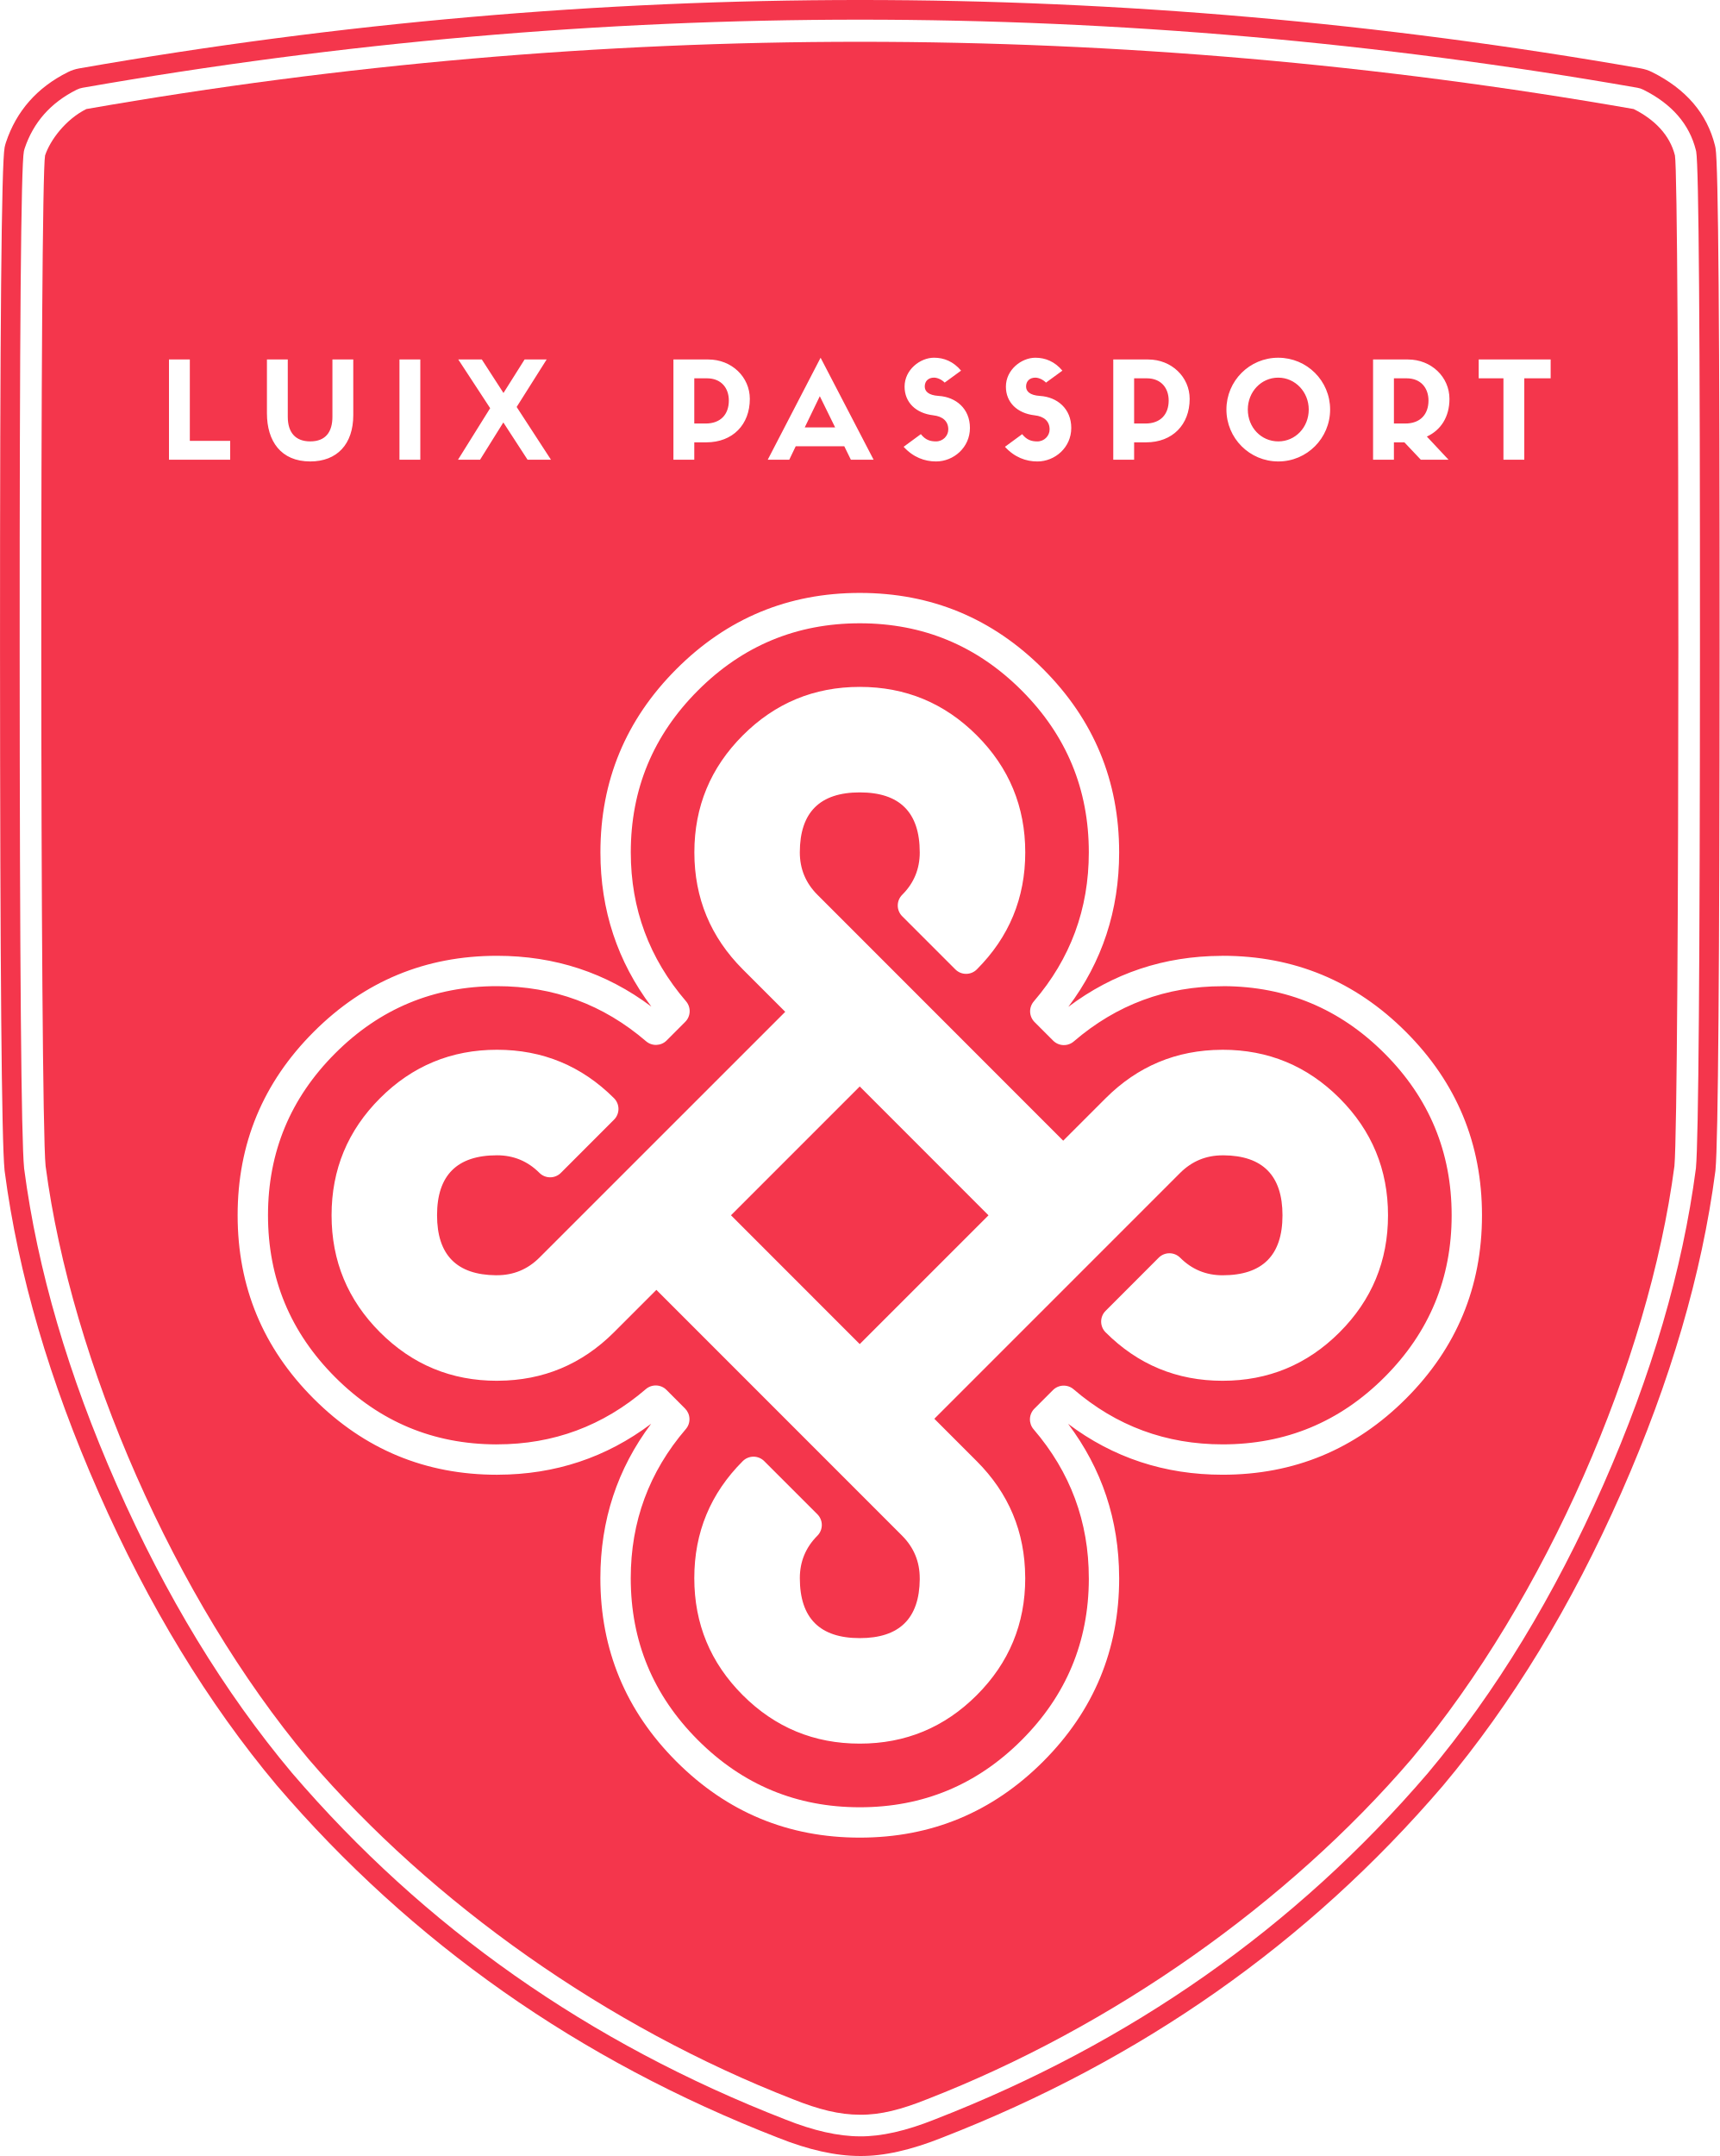
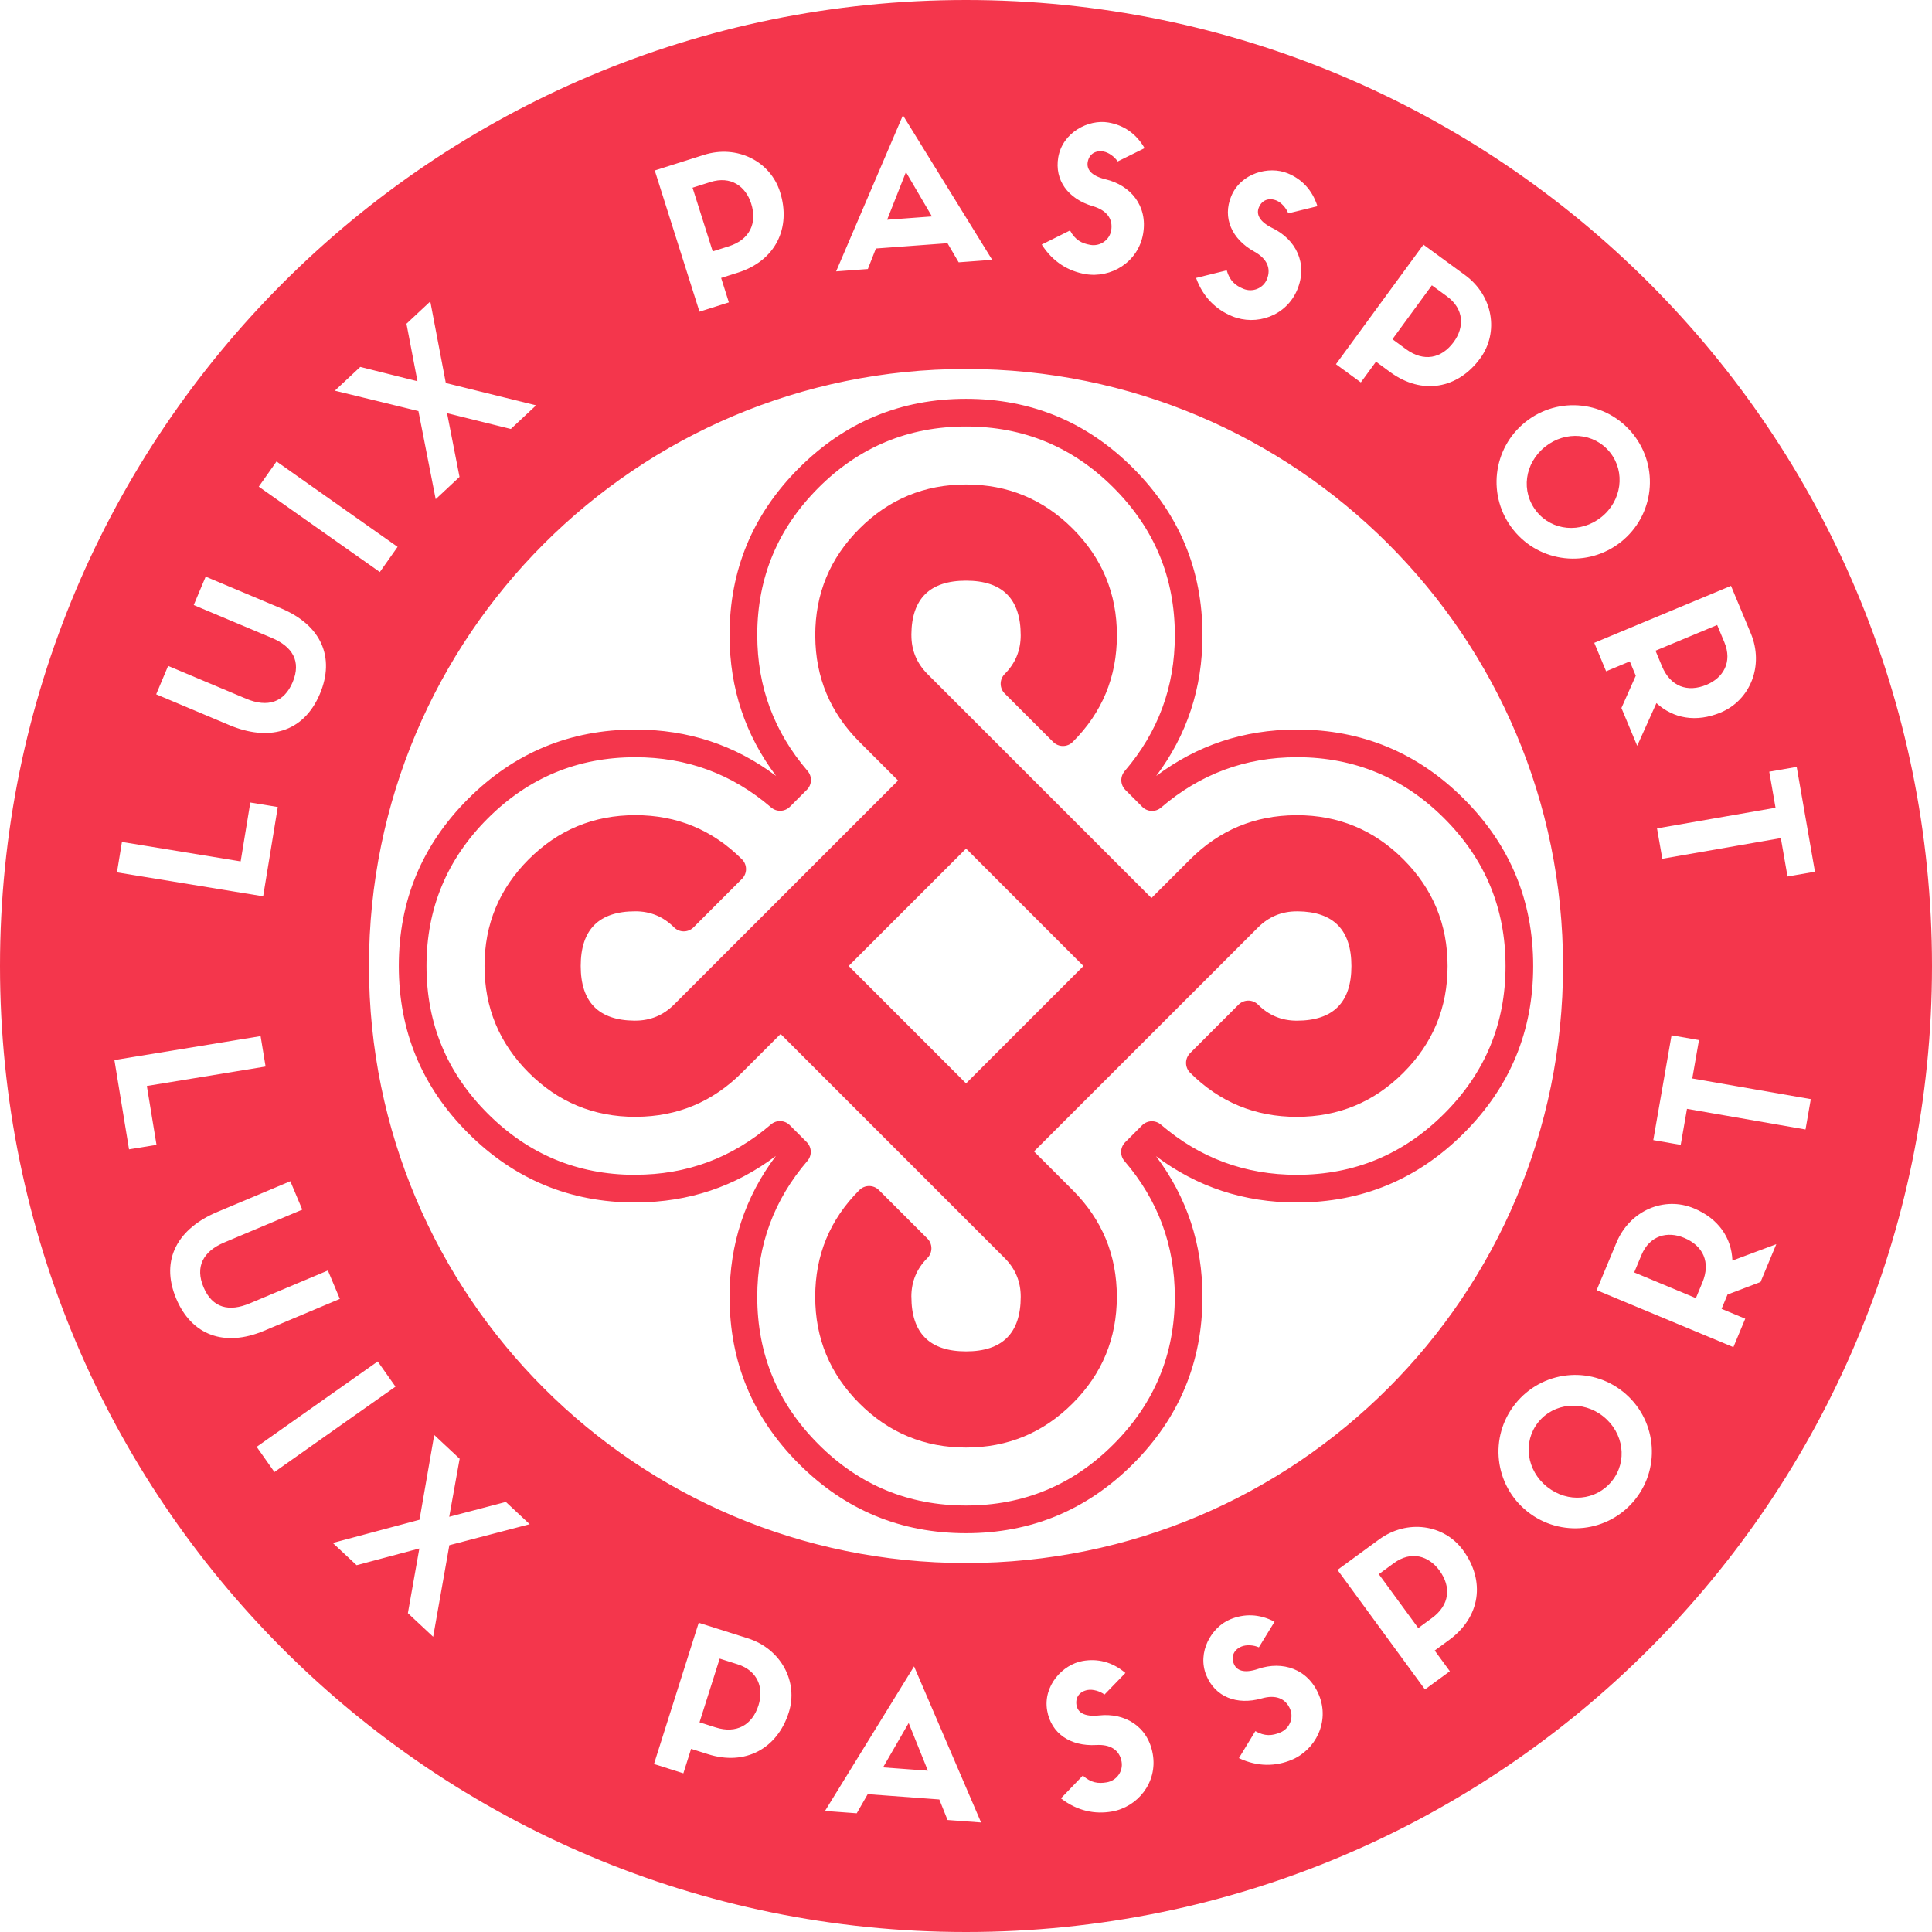
- <svg xmlns="http://www.w3.org/2000/svg" contrastcolor="fbbfc6" template="BlackAndHighlightColorHex1" presentation="2.5" layouttype="undefined" specialfontid="undefined" id1="001" id2="682" companyname="Luix Passport" companytagline="" version="1.1" class="svg-mug" viewBox="172.08 106 205.84 258">
+ <svg xmlns="http://www.w3.org/2000/svg" contrastcolor="fbbfc6" template="BlackAndHighlightColorHex1" presentation="2.5" layouttype="undefined" specialfontid="undefined" id1="001" id2="682" companyname="Luix Passport" companytagline="" version="1.1" class="svg-mug" viewBox="146 106 258 258">
  <g fill="#f4364c" fill-rule="evenodd" stroke="none" stroke-width="1" stroke-linecap="butt" stroke-linejoin="miter" stroke-miterlimit="10" stroke-dasharray="" stroke-dashoffset="0" font-family="none" font-weight="none" font-size="none" text-anchor="none" style="mix-blend-mode: normal; fill: rgb(255, 255, 255);">
-     <g data-paper-data="{&quot;isGlobalGroup&quot;:true,&quot;bounds&quot;:{&quot;x&quot;:172.08230713933227,&quot;y&quot;:106,&quot;width&quot;:205.83538572133546,&quot;height&quot;:258}}" style="fill: rgb(255, 255, 255);">
+     <g data-paper-data="{&quot;isGlobalGroup&quot;:true,&quot;bounds&quot;:{&quot;x&quot;:146,&quot;y&quot;:106,&quot;width&quot;:258,&quot;height&quot;:258}}" style="fill: rgb(255, 255, 255);">
+       <g data-paper-data="{&quot;fillRule&quot;:&quot;evenodd&quot;,&quot;fillRuleOriginal&quot;:&quot;evenodd&quot;,&quot;isIcon&quot;:true,&quot;iconStyle&quot;:&quot;standalone&quot;,&quot;selectedEffects&quot;:{&quot;container&quot;:&quot;&quot;,&quot;transformation&quot;:&quot;rotate0;translate50;flipX;flipY&quot;,&quot;pattern&quot;:&quot;&quot;},&quot;bounds&quot;:{&quot;x&quot;:199.2583432354759,&quot;y&quot;:159.2583436341162,&quot;width&quot;:151.48329758343712,&quot;height&quot;:151.48331273176765},&quot;iconType&quot;:&quot;icon&quot;,&quot;rawIconId&quot;:&quot;984468&quot;,&quot;isDetailed&quot;:false,&quot;suitableAsStandaloneIcon&quot;:true}" style="fill: rgb(255, 255, 255);">
+         <path d="M231.006,266.571c6.952,-0.033 13.155,-2.102 18.609,-6.207c-4.125,5.484 -6.187,11.752 -6.187,18.803c-0.002,8.704 3.083,16.142 9.254,22.315c6.172,6.173 13.612,9.26 22.32,9.26c8.705,0 16.144,-3.087 22.317,-9.26c6.172,-6.173 9.258,-13.612 9.258,-22.316c-0.002,-7.016 -2.069,-13.273 -6.202,-18.77c5.489,4.123 11.753,6.184 18.791,6.184c8.705,0 16.144,-3.087 22.317,-9.26c6.172,-6.173 9.258,-13.611 9.258,-22.315c0,-8.709 -3.086,-16.15 -9.258,-22.323c-6.172,-6.173 -13.611,-9.259 -22.317,-9.259c-0.04,0 -0.08,0.001 -0.12,0.004c-6.966,0.024 -13.182,2.091 -18.648,6.201c4.122,-5.49 6.183,-11.754 6.183,-18.791c-0.001,-8.706 -3.088,-16.145 -9.26,-22.317c-6.173,-6.173 -13.613,-9.26 -22.321,-9.26c-8.707,0 -16.147,3.087 -22.319,9.26c-6.172,6.173 -9.257,13.612 -9.257,22.319c0,0.04 0.001,0.08 0.004,0.12c0.024,6.969 2.095,13.19 6.214,18.663c-5.49,-4.131 -11.76,-6.197 -18.81,-6.197c-8.706,-0.001 -16.145,3.084 -22.317,9.256c-6.172,6.172 -9.258,13.611 -9.258,22.317c0,8.707 3.086,16.148 9.258,22.321c6.173,6.174 13.613,9.261 22.32,9.261c0.057,0 0.113,-0.003 0.169,-0.008zM230.677,262.884c0.053,-0.005 0.107,-0.007 0.161,-0.007c6.862,0 12.901,-2.24 18.116,-6.72c0.088,-0.075 0.181,-0.142 0.281,-0.199c0.1,-0.058 0.204,-0.105 0.313,-0.144c0.109,-0.038 0.22,-0.066 0.335,-0.083c0.114,-0.017 0.229,-0.024 0.344,-0.019c0.115,0.004 0.229,0.019 0.342,0.045c0.113,0.026 0.222,0.062 0.328,0.108c0.106,0.046 0.206,0.102 0.302,0.167c0.095,0.065 0.184,0.138 0.265,0.22l2.265,2.265c0.082,0.082 0.155,0.17 0.22,0.265c0.065,0.095 0.121,0.196 0.167,0.302c0.046,0.106 0.082,0.215 0.108,0.328c0.026,0.113 0.041,0.226 0.045,0.342c0.004,0.115 -0.002,0.23 -0.019,0.344c-0.017,0.114 -0.045,0.226 -0.083,0.335c-0.038,0.109 -0.086,0.213 -0.144,0.313c-0.058,0.1 -0.124,0.194 -0.2,0.281c-4.466,5.196 -6.699,11.242 -6.699,18.139c-0.002,7.684 2.722,14.252 8.172,19.702c5.45,5.452 12.019,8.178 19.707,8.178c7.685,0 14.253,-2.726 19.704,-8.178c5.451,-5.452 8.176,-12.02 8.176,-19.704c-0.002,-6.862 -2.242,-12.901 -6.722,-18.118c-0.075,-0.087 -0.142,-0.181 -0.199,-0.281c-0.058,-0.1 -0.105,-0.204 -0.143,-0.313c-0.038,-0.109 -0.066,-0.22 -0.083,-0.335c-0.017,-0.114 -0.024,-0.229 -0.019,-0.344c0.004,-0.115 0.019,-0.229 0.045,-0.342c0.026,-0.112 0.061,-0.222 0.108,-0.327c0.046,-0.106 0.102,-0.206 0.166,-0.301c0.065,-0.095 0.138,-0.184 0.22,-0.265l2.259,-2.263c0.082,-0.082 0.17,-0.155 0.265,-0.22c0.095,-0.065 0.196,-0.121 0.302,-0.167c0.106,-0.046 0.215,-0.082 0.328,-0.108c0.113,-0.026 0.227,-0.041 0.342,-0.045c0.115,-0.004 0.23,0.002 0.344,0.019c0.114,0.017 0.226,0.045 0.335,0.083c0.109,0.038 0.214,0.086 0.314,0.144c0.1,0.058 0.194,0.124 0.282,0.199c5.206,4.47 11.253,6.705 18.142,6.705c7.685,0 14.253,-2.726 19.704,-8.178c5.451,-5.451 8.176,-12.019 8.176,-19.702c0,-7.689 -2.725,-14.259 -8.176,-19.711c-5.423,-5.424 -11.954,-8.15 -19.59,-8.177c-0.038,0.002 -0.076,0.004 -0.114,0.004c-6.861,0 -12.9,2.241 -18.118,6.723c-0.088,0.075 -0.181,0.142 -0.282,0.2c-0.1,0.058 -0.204,0.105 -0.313,0.144c-0.109,0.038 -0.221,0.066 -0.335,0.083c-0.114,0.017 -0.229,0.023 -0.344,0.019c-0.115,-0.004 -0.229,-0.02 -0.342,-0.045c-0.113,-0.026 -0.222,-0.062 -0.328,-0.108c-0.106,-0.046 -0.206,-0.102 -0.302,-0.167c-0.095,-0.065 -0.184,-0.139 -0.265,-0.22l-2.259,-2.263c-0.081,-0.082 -0.155,-0.17 -0.219,-0.265c-0.065,-0.095 -0.121,-0.196 -0.167,-0.302c-0.046,-0.106 -0.082,-0.215 -0.108,-0.327c-0.026,-0.112 -0.041,-0.226 -0.045,-0.342c-0.004,-0.115 0.002,-0.23 0.019,-0.344c0.017,-0.114 0.045,-0.226 0.083,-0.334c0.038,-0.109 0.086,-0.213 0.143,-0.313c0.058,-0.1 0.124,-0.194 0.199,-0.281c4.469,-5.207 6.704,-11.253 6.704,-18.14c-0.001,-7.685 -2.727,-14.253 -8.178,-19.705c-5.452,-5.452 -12.021,-8.178 -19.708,-8.178c-7.687,0 -14.256,2.726 -19.707,8.178c-5.423,5.424 -8.149,11.955 -8.175,19.593c0.002,0.038 0.004,0.076 0.004,0.114c0,6.856 2.241,12.894 6.722,18.115c0.075,0.087 0.142,0.181 0.199,0.281c0.058,0.1 0.105,0.204 0.143,0.313c0.038,0.109 0.065,0.221 0.083,0.335c0.017,0.114 0.024,0.229 0.019,0.344c-0.004,0.115 -0.019,0.229 -0.045,0.342c-0.026,0.113 -0.062,0.222 -0.108,0.327c-0.046,0.106 -0.102,0.206 -0.167,0.302c-0.065,0.095 -0.138,0.184 -0.22,0.265l-2.265,2.267c-0.082,0.082 -0.17,0.155 -0.265,0.22c-0.095,0.065 -0.196,0.121 -0.302,0.167c-0.106,0.046 -0.215,0.082 -0.328,0.108c-0.113,0.026 -0.227,0.041 -0.342,0.045c-0.115,0.004 -0.23,-0.002 -0.344,-0.019c-0.114,-0.017 -0.226,-0.045 -0.335,-0.083c-0.109,-0.038 -0.213,-0.086 -0.313,-0.144c-0.1,-0.058 -0.194,-0.124 -0.282,-0.199c-5.201,-4.47 -11.248,-6.705 -18.141,-6.705c-7.686,-0.001 -14.254,2.724 -19.704,8.174c-5.451,5.45 -8.176,12.018 -8.176,19.704c0,7.687 2.726,14.257 8.177,19.709c5.413,5.415 11.929,8.141 19.547,8.178zM267.703,279.165c0,-2.02 0.712,-3.74 2.136,-5.159l0.002,-0.002c0.173,-0.173 0.307,-0.373 0.4,-0.599c0.094,-0.226 0.141,-0.462 0.141,-0.707c0,-0.245 -0.047,-0.481 -0.141,-0.707c-0.094,-0.226 -0.227,-0.426 -0.401,-0.599l-6.471,-6.469l-0,-0c-0.086,-0.086 -0.179,-0.162 -0.28,-0.23c-0.101,-0.067 -0.207,-0.124 -0.319,-0.171c-0.112,-0.046 -0.228,-0.081 -0.347,-0.105c-0.119,-0.024 -0.239,-0.035 -0.36,-0.035c-0.121,0 -0.241,0.012 -0.36,0.036c-0.119,0.024 -0.234,0.059 -0.346,0.105c-0.112,0.046 -0.219,0.103 -0.319,0.171c-0.101,0.067 -0.194,0.144 -0.28,0.23c-3.931,3.933 -5.896,8.681 -5.896,14.243c0,5.561 1.966,10.308 5.899,14.241c3.933,3.933 8.681,5.899 14.243,5.899c5.561,0 10.308,-1.966 14.241,-5.899c3.931,-3.931 5.897,-8.675 5.899,-14.234v-0.01c-0.002,-5.557 -1.969,-10.303 -5.9,-14.239l-5.163,-5.163l29.927,-29.918c1.432,-1.428 3.155,-2.141 5.167,-2.141c0.036,0 0.072,-0.001 0.109,-0.003c4.79,0.04 7.185,2.475 7.185,7.306c0,4.863 -2.433,7.295 -7.299,7.295c-2.014,0 -3.736,-0.713 -5.164,-2.14c-0.086,-0.086 -0.179,-0.162 -0.28,-0.229c-0.101,-0.067 -0.208,-0.124 -0.32,-0.171c-0.112,-0.046 -0.228,-0.081 -0.346,-0.105c-0.119,-0.024 -0.239,-0.035 -0.36,-0.035c-0.121,0 -0.241,0.012 -0.36,0.036c-0.119,0.024 -0.234,0.059 -0.346,0.105c-0.112,0.046 -0.218,0.103 -0.319,0.171c-0.101,0.067 -0.194,0.144 -0.28,0.23l-6.469,6.473l-0.001,0.001c-0.086,0.086 -0.162,0.179 -0.229,0.28c-0.067,0.101 -0.124,0.208 -0.171,0.32c-0.046,0.112 -0.081,0.228 -0.105,0.347c-0.024,0.119 -0.035,0.239 -0.035,0.36c0,0.121 0.012,0.241 0.036,0.36c0.024,0.119 0.059,0.234 0.105,0.347c0.047,0.112 0.104,0.218 0.171,0.319c0.067,0.101 0.144,0.194 0.23,0.28c3.937,3.93 8.685,5.895 14.244,5.895c5.562,0 10.31,-1.966 14.242,-5.898c3.932,-3.932 5.898,-8.678 5.898,-14.24c0,-5.563 -1.966,-10.312 -5.897,-14.245c-3.932,-3.935 -8.68,-5.902 -14.243,-5.902c-0.041,0 -0.081,0.001 -0.122,0.004c-5.503,0.03 -10.209,1.997 -14.119,5.9l-5.161,5.16l-29.918,-29.92c-1.428,-1.437 -2.142,-3.161 -2.142,-5.171c0,-0.036 -0.001,-0.072 -0.003,-0.109c0.04,-4.789 2.473,-7.183 7.3,-7.183c4.866,0 7.299,2.433 7.299,7.299c0,2.015 -0.712,3.737 -2.137,5.164c-0.086,0.086 -0.162,0.179 -0.229,0.28c-0.067,0.101 -0.124,0.207 -0.17,0.319c-0.046,0.112 -0.081,0.228 -0.105,0.347c-0.024,0.119 -0.035,0.239 -0.035,0.36c0,0.121 0.012,0.241 0.036,0.36c0.024,0.119 0.059,0.234 0.105,0.346c0.046,0.112 0.103,0.218 0.171,0.319c0.067,0.101 0.144,0.194 0.23,0.28l6.469,6.466c0.086,0.086 0.179,0.162 0.28,0.23c0.101,0.067 0.207,0.124 0.319,0.171c0.112,0.046 0.228,0.081 0.347,0.105c0.119,0.024 0.239,0.035 0.36,0.035c0.121,0 0.241,-0.012 0.36,-0.035c0.119,-0.024 0.234,-0.059 0.347,-0.105c0.112,-0.046 0.218,-0.103 0.319,-0.171c0.101,-0.067 0.194,-0.144 0.28,-0.23c3.934,-3.932 5.901,-8.679 5.901,-14.242c0,-5.561 -1.966,-10.307 -5.899,-14.24c-3.933,-3.933 -8.681,-5.9 -14.244,-5.9c-5.56,0 -10.308,1.966 -14.241,5.898c-3.935,3.933 -5.902,8.68 -5.902,14.241c0,0.041 0.001,0.082 0.004,0.122c0.03,5.506 1.998,10.211 5.902,14.115l5.159,5.16l-29.925,29.921c-1.434,1.426 -3.157,2.139 -5.17,2.139c-0.036,0 -0.072,0.001 -0.109,0.003c-4.786,-0.04 -7.179,-2.474 -7.179,-7.302c0,-4.866 2.432,-7.299 7.295,-7.299c2.016,0 3.737,0.713 5.163,2.139l0,0c0.086,0.086 0.179,0.162 0.28,0.23c0.101,0.067 0.207,0.124 0.319,0.171c0.112,0.046 0.228,0.081 0.347,0.105c0.119,0.024 0.239,0.035 0.36,0.035c0.121,0 0.241,-0.012 0.36,-0.036c0.119,-0.024 0.234,-0.059 0.346,-0.105c0.112,-0.046 0.219,-0.103 0.319,-0.171c0.101,-0.067 0.194,-0.144 0.28,-0.23l6.466,-6.469c0.086,-0.086 0.162,-0.179 0.23,-0.28c0.067,-0.101 0.124,-0.207 0.171,-0.319c0.046,-0.112 0.081,-0.228 0.105,-0.347c0.024,-0.119 0.035,-0.239 0.035,-0.36c0,-0.121 -0.012,-0.241 -0.035,-0.36c-0.024,-0.119 -0.059,-0.234 -0.105,-0.346c-0.046,-0.112 -0.103,-0.219 -0.171,-0.319c-0.067,-0.101 -0.144,-0.194 -0.23,-0.28c-3.932,-3.932 -8.679,-5.898 -14.241,-5.898c-5.56,0 -10.307,1.966 -14.24,5.899c-3.933,3.933 -5.9,8.68 -5.9,14.241c0,5.562 1.966,10.31 5.898,14.244c3.933,3.934 8.68,5.902 14.241,5.902c0.041,0 0.082,-0.001 0.122,-0.004c5.503,-0.03 10.208,-1.997 14.115,-5.9l5.164,-5.163l29.924,29.931c1.427,1.426 2.141,3.146 2.141,5.162c-0.005,4.864 -2.438,7.295 -7.299,7.295c-4.867,0 -7.301,-2.433 -7.301,-7.299zM275.009,250.675l15.675,-15.674l-15.674,-15.678l-15.677,15.672z" data-paper-data="{&quot;isPathIcon&quot;:true}" style="fill: rgb(244, 54, 76);" />
+       </g>
      <g data-paper-data="{&quot;isContainerElementsWrapper&quot;:true}" style="fill: rgb(255, 255, 255);">
-         <path d="M181.255,116.736c0.225,-0.113 0.462,-0.191 0.711,-0.234h0c62.038,-10.866 124.077,-10.866 186.115,0c0.249,0.043 0.485,0.122 0.709,0.234c3.413,1.706 5.509,4.12 6.289,7.241c0.014,0.054 0.026,0.11 0.037,0.167c0.309,1.72 0.459,21.566 0.449,59.537c-0.011,37.976 -0.171,58.67 -0.48,62.08c-0.004,0.035 -0.008,0.072 -0.013,0.11c-1.586,12.063 -5.277,24.664 -11.071,37.804c-5.868,13.305 -12.867,24.804 -20.996,34.497c-15.853,18.496 -35.52,32.309 -59.001,41.44c-3.457,1.384 -6.45,2.062 -8.981,2.036c-2.594,0 -5.581,-0.675 -8.958,-2.026c-23.497,-9.139 -43.177,-22.963 -59.042,-41.472c-8.117,-9.677 -15.109,-21.168 -20.977,-34.475c-5.794,-13.139 -9.485,-25.741 -11.072,-37.804c-0.003,-0.027 -0.007,-0.053 -0.009,-0.08c-0.343,-3.429 -0.519,-24.133 -0.53,-62.11c-0.01,-37.989 0.158,-57.851 0.505,-59.585c0.021,-0.105 0.049,-0.209 0.083,-0.311c1.049,-3.146 3.126,-5.495 6.233,-7.049zM368.485,114.185c-62.308,-10.914 -124.616,-10.914 -186.925,0h0c-0.474,0.083 -0.926,0.232 -1.356,0.447c-3.688,1.844 -6.158,4.647 -7.412,8.408c-0.065,0.194 -0.117,0.392 -0.158,0.593c-0.377,1.887 -0.561,21.903 -0.551,60.047c0.01,38.056 0.191,58.837 0.541,62.344c0.005,0.051 0.011,0.102 0.018,0.153c1.616,12.286 5.367,25.101 11.252,38.445c5.958,13.511 13.067,25.191 21.327,35.039c16.132,18.821 36.129,32.872 59.991,42.151c3.644,1.458 6.915,2.187 9.811,2.187c2.825,0.028 6.11,-0.707 9.855,-2.206c23.834,-9.267 43.804,-23.298 59.912,-42.092c8.283,-9.874 15.405,-21.567 21.363,-35.079c5.885,-13.345 9.635,-26.16 11.251,-38.445c0.009,-0.061 0.016,-0.125 0.022,-0.19c0.317,-3.49 0.481,-24.259 0.491,-62.306c0.01,-38.107 -0.153,-58.092 -0.487,-59.953c-0.019,-0.109 -0.042,-0.217 -0.069,-0.325c-0.956,-3.818 -3.462,-6.742 -7.518,-8.77c-0.431,-0.215 -0.884,-0.364 -1.359,-0.447z" data-paper-data="{&quot;isOuterDoubleOutline&quot;:true}" style="fill: rgb(244, 54, 76);" />
-         <path d="M177.476,124.602c0.617,-1.851 2.468,-4.319 4.936,-5.553c61.274,-10.732 123.948,-10.732 185.222,0c2.469,1.234 4.319,3.085 4.936,5.553c0.556,3.085 0.556,114.144 -0.061,120.931c-3.085,23.446 -15.425,51.827 -31.467,70.954c-14.808,17.275 -35.785,32.083 -57.997,40.722c-3.085,1.234 -5.553,1.875 -8.021,1.852c-2.468,0 -4.936,-0.617 -8.021,-1.852c-22.212,-8.638 -43.19,-23.446 -57.998,-40.722c-16.042,-19.127 -28.382,-47.508 -31.467,-70.954c-0.679,-6.787 -0.679,-117.846 -0.062,-120.931zM276.65,161.011h-2.721l-0.789,-1.61h-5.812l-0.773,1.61h-2.576l6.327,-12.203zM283.787,155.698c1.159,0.129 1.803,0.724 1.803,1.69c0,0.773 -0.644,1.433 -1.465,1.433c-0.708,0 -1.272,-0.177 -1.819,-0.869l-2.061,1.513c1.143,1.256 2.511,1.755 3.88,1.755c2.109,0 4.057,-1.674 4.057,-4.009c0,-2.318 -1.69,-3.703 -3.735,-3.832c-1.272,-0.081 -1.674,-0.58 -1.674,-1.127c0,-0.66 0.451,-1.063 1.111,-1.063c0.419,0 0.95,0.258 1.272,0.596l1.964,-1.433c-0.918,-1.095 -2.045,-1.546 -3.236,-1.546c-1.658,0 -3.526,1.433 -3.526,3.461c0,1.884 1.352,3.188 3.429,3.429zM297.718,157.388c0,-0.966 -0.644,-1.562 -1.803,-1.69c-2.077,-0.241 -3.429,-1.545 -3.429,-3.429c0,-2.029 1.868,-3.461 3.526,-3.461c1.191,0 2.318,0.451 3.236,1.546l-1.964,1.433c-0.322,-0.338 -0.853,-0.596 -1.272,-0.596c-0.66,0 -1.111,0.403 -1.111,1.063c0,0.547 0.403,1.046 1.674,1.127c2.045,0.129 3.735,1.513 3.735,3.832c0,2.334 -1.948,4.009 -4.057,4.009c-1.368,0 -2.737,-0.499 -3.88,-1.755l2.061,-1.513c0.547,0.692 1.111,0.869 1.819,0.869c0.821,0 1.465,-0.66 1.465,-1.433zM331.295,155.006c0,3.429 -2.769,6.214 -6.197,6.214c-3.446,0 -6.215,-2.785 -6.215,-6.214c0,-3.429 2.769,-6.198 6.199,-6.198c3.445,0 6.213,2.769 6.213,6.198zM192.307,161.011v-11.994h2.495v9.74h4.83v2.254zM214.368,155.666c0,3.494 -1.948,5.554 -5.152,5.554c-3.51,0 -5.184,-2.431 -5.184,-5.764v-6.44h2.495v6.858c0,1.884 0.918,2.946 2.688,2.946c1.851,0 2.656,-1.143 2.656,-2.946v-6.858h2.495zM222.391,149.017h-2.495v11.994h2.495zM226.904,161.011l3.848,-6.166l-3.815,-5.828h2.817l2.592,4.009l2.528,-4.009h2.64l-3.59,5.683l4.105,6.311h-2.801l-2.898,-4.459l-2.785,4.459zM255.185,161.011v-2.077h1.433c3.172,0 5.216,-2.125 5.216,-5.2c0,-2.608 -2.157,-4.717 -4.975,-4.717h-4.17v11.994zM307.834,161.011v-2.077h1.433c3.171,0 5.216,-2.125 5.216,-5.2c0,-2.608 -2.157,-4.717 -4.975,-4.717h-4.17v11.994zM340.188,158.934l1.963,2.077h3.317l-2.592,-2.769c1.673,-0.773 2.704,-2.35 2.704,-4.508c0,-2.608 -2.157,-4.717 -4.974,-4.717h-4.17v11.994h2.495v-2.077zM354.537,151.271v9.74h-2.495v-9.74h-2.962v-2.254h8.614v2.254zM328.736,155.006c0,-2.109 -1.626,-3.815 -3.654,-3.815c-2.045,0 -3.639,1.707 -3.639,3.815c0,2.141 1.594,3.815 3.655,3.815c2.027,0 3.638,-1.674 3.638,-3.815zM255.185,156.68v-5.409h1.513c1.739,0 2.624,1.191 2.624,2.656c0,1.674 -0.998,2.753 -2.769,2.753zM307.834,156.68v-5.409h1.513c1.739,0 2.624,1.191 2.624,2.656c0,1.674 -0.998,2.753 -2.769,2.753zM338.932,156.68v-5.409h1.514c1.738,0 2.624,1.191 2.624,2.656c0,1.674 -0.999,2.753 -2.769,2.753zM272.046,157.147l-1.835,-3.735l-1.803,3.735zM318.257,220.384c-6.836,0.033 -12.935,2.067 -18.298,6.103c4.056,-5.392 6.083,-11.555 6.083,-18.488c0.002,-8.558 -3.031,-15.872 -9.099,-21.941c-6.069,-6.07 -13.384,-9.105 -21.946,-9.105c-8.56,0 -15.874,3.035 -21.944,9.105c-6.069,6.07 -9.103,13.384 -9.103,21.943c0.002,6.899 2.035,13.051 6.098,18.456c-5.397,-4.054 -11.556,-6.08 -18.477,-6.08c-8.56,0 -15.874,3.035 -21.944,9.105c-6.069,6.069 -9.103,13.383 -9.103,21.941c0,8.563 3.034,15.88 9.103,21.95c6.068,6.069 13.383,9.104 21.944,9.104c0.039,0 0.079,-0.001 0.118,-0.003c6.849,-0.023 12.961,-2.056 18.335,-6.098c-4.053,5.398 -6.08,11.557 -6.08,18.476c0.001,8.561 3.036,15.874 9.105,21.944c6.07,6.07 13.386,9.105 21.947,9.105c8.562,0 15.877,-3.035 21.946,-9.105c6.068,-6.07 9.103,-13.385 9.103,-21.946c0,-0.039 -0.001,-0.079 -0.004,-0.118c-0.023,-6.853 -2.06,-12.969 -6.11,-18.35c5.398,4.062 11.563,6.093 18.495,6.093c8.56,0.001 15.875,-3.034 21.944,-9.102c6.069,-6.069 9.104,-13.382 9.104,-21.943c0,-8.562 -3.035,-15.878 -9.104,-21.948c-6.07,-6.071 -13.386,-9.106 -21.947,-9.106c-0.056,0 -0.111,0.003 -0.167,0.008zM318.582,224.01c-0.053,0.005 -0.105,0.007 -0.158,0.007c-6.747,0 -12.685,2.203 -17.813,6.608c-0.086,0.074 -0.178,0.139 -0.277,0.196c-0.098,0.057 -0.201,0.104 -0.308,0.141c-0.107,0.037 -0.217,0.065 -0.329,0.081c-0.112,0.017 -0.225,0.023 -0.338,0.019c-0.113,-0.004 -0.225,-0.019 -0.336,-0.044c-0.111,-0.025 -0.218,-0.061 -0.322,-0.106c-0.104,-0.045 -0.203,-0.1 -0.297,-0.164c-0.094,-0.064 -0.181,-0.136 -0.261,-0.216l-2.227,-2.227c-0.08,-0.08 -0.152,-0.167 -0.216,-0.261c-0.064,-0.094 -0.119,-0.193 -0.164,-0.297c-0.045,-0.104 -0.081,-0.211 -0.106,-0.322c-0.025,-0.111 -0.04,-0.223 -0.044,-0.336c-0.004,-0.114 0.002,-0.226 0.019,-0.339c0.017,-0.112 0.044,-0.222 0.082,-0.329c0.037,-0.107 0.084,-0.21 0.141,-0.308c0.057,-0.098 0.122,-0.19 0.196,-0.277c4.391,-5.109 6.587,-11.054 6.587,-17.836c0.002,-7.555 -2.677,-14.013 -8.035,-19.373c-5.359,-5.361 -11.818,-8.041 -19.377,-8.041c-7.557,0 -14.015,2.68 -19.375,8.041c-5.359,5.36 -8.039,11.819 -8.039,19.374c0.002,6.747 2.205,12.685 6.609,17.815c0.074,0.086 0.139,0.178 0.196,0.276c0.057,0.098 0.104,0.201 0.141,0.308c0.037,0.107 0.065,0.217 0.081,0.329c0.017,0.112 0.023,0.225 0.019,0.338c-0.004,0.113 -0.019,0.225 -0.044,0.336c-0.025,0.111 -0.06,0.218 -0.106,0.322c-0.045,0.104 -0.1,0.203 -0.164,0.296c-0.064,0.094 -0.136,0.181 -0.216,0.261l-2.221,2.225c-0.08,0.08 -0.167,0.153 -0.261,0.217c-0.094,0.064 -0.193,0.119 -0.297,0.164c-0.104,0.045 -0.211,0.081 -0.322,0.106c-0.111,0.025 -0.223,0.04 -0.336,0.045c-0.113,0.004 -0.226,-0.002 -0.338,-0.019c-0.112,-0.017 -0.222,-0.044 -0.329,-0.081c-0.107,-0.037 -0.21,-0.084 -0.308,-0.141c-0.098,-0.057 -0.191,-0.122 -0.277,-0.196c-5.119,-4.395 -11.065,-6.593 -17.838,-6.593c-7.556,0 -14.015,2.68 -19.375,8.041c-5.359,5.36 -8.039,11.818 -8.039,19.373c0,7.561 2.68,14.021 8.039,19.382c5.333,5.333 11.753,8.012 19.263,8.039c0.037,-0.001 0.075,-0.003 0.112,-0.003c6.746,0 12.684,-2.204 17.814,-6.611c0.086,-0.075 0.178,-0.139 0.277,-0.196c0.098,-0.057 0.201,-0.104 0.308,-0.142c0.107,-0.037 0.217,-0.064 0.329,-0.08c0.112,-0.018 0.225,-0.023 0.339,-0.019c0.114,0.004 0.226,0.019 0.336,0.045c0.111,0.025 0.218,0.06 0.322,0.105c0.104,0.045 0.203,0.101 0.297,0.164c0.094,0.064 0.181,0.137 0.261,0.218l2.221,2.225c0.08,0.08 0.152,0.167 0.216,0.26c0.064,0.094 0.118,0.193 0.164,0.297c0.045,0.104 0.081,0.211 0.106,0.322c0.025,0.111 0.04,0.222 0.044,0.336c0.004,0.113 -0.002,0.225 -0.019,0.338c-0.017,0.113 -0.044,0.221 -0.081,0.329c-0.037,0.107 -0.084,0.209 -0.141,0.307c-0.056,0.098 -0.122,0.19 -0.196,0.276c-4.394,5.119 -6.591,11.065 -6.591,17.837c0.001,7.558 2.681,14.015 8.041,19.376c5.36,5.359 11.82,8.04 19.378,8.04c7.558,0 14.017,-2.681 19.377,-8.042c5.333,-5.333 8.012,-11.755 8.038,-19.265c-0.002,-0.037 -0.003,-0.074 -0.003,-0.111c0,-6.741 -2.203,-12.678 -6.61,-17.812c-0.074,-0.085 -0.139,-0.177 -0.196,-0.276c-0.056,-0.098 -0.104,-0.2 -0.141,-0.307c-0.037,-0.108 -0.064,-0.218 -0.081,-0.329c-0.017,-0.113 -0.023,-0.225 -0.019,-0.338c0.004,-0.114 0.019,-0.225 0.044,-0.336c0.025,-0.111 0.061,-0.218 0.106,-0.322c0.045,-0.104 0.1,-0.203 0.164,-0.297c0.064,-0.094 0.136,-0.18 0.216,-0.26l2.227,-2.229c0.08,-0.08 0.167,-0.152 0.261,-0.216c0.094,-0.064 0.193,-0.119 0.297,-0.164c0.104,-0.045 0.211,-0.082 0.322,-0.107c0.111,-0.025 0.223,-0.039 0.336,-0.044c0.114,-0.004 0.226,0.001 0.339,0.019c0.112,0.016 0.222,0.044 0.329,0.08c0.107,0.038 0.21,0.085 0.308,0.142c0.098,0.057 0.191,0.121 0.277,0.196c5.114,4.395 11.06,6.592 17.838,6.592c7.557,0.001 14.015,-2.678 19.375,-8.037c5.359,-5.359 8.039,-11.817 8.039,-19.374c0,-7.558 -2.68,-14.018 -8.04,-19.379c-5.323,-5.324 -11.729,-8.005 -19.22,-8.042zM282.175,208.001c0,1.987 -0.7,3.678 -2.1,5.073l-0.002,0.002c-0.17,0.17 -0.302,0.367 -0.394,0.589c-0.092,0.222 -0.138,0.454 -0.138,0.695c0,0.241 0.046,0.473 0.139,0.695c0.092,0.222 0.223,0.419 0.394,0.589l6.363,6.361l0,0c0.084,0.084 0.176,0.16 0.275,0.226c0.099,0.066 0.204,0.122 0.314,0.168c0.11,0.046 0.224,0.08 0.341,0.103c0.117,0.023 0.235,0.035 0.354,0.035c0.119,0 0.237,-0.012 0.354,-0.035c0.117,-0.023 0.231,-0.058 0.341,-0.103c0.11,-0.046 0.215,-0.102 0.314,-0.168c0.099,-0.066 0.191,-0.141 0.275,-0.226c3.865,-3.867 5.798,-8.535 5.798,-14.004c0,-5.468 -1.933,-10.136 -5.8,-14.002c-3.867,-3.867 -8.535,-5.801 -14.005,-5.801c-5.468,0 -10.135,1.933 -14.002,5.8c-3.865,3.865 -5.799,8.53 -5.801,13.995v0.01c0.002,5.464 1.936,10.131 5.801,14.001l5.077,5.076l-29.426,29.417c-1.408,1.403 -3.102,2.105 -5.081,2.105c-0.036,0 -0.071,0.001 -0.107,0.003c-4.71,-0.039 -7.064,-2.433 -7.064,-7.183c0,-4.782 2.392,-7.173 7.177,-7.173c1.981,0 3.673,0.701 5.077,2.104c0.084,0.084 0.176,0.16 0.275,0.226c0.099,0.066 0.204,0.122 0.314,0.168c0.11,0.045 0.224,0.08 0.341,0.103c0.117,0.023 0.235,0.035 0.354,0.035c0.119,0 0.237,-0.012 0.354,-0.035c0.117,-0.023 0.23,-0.058 0.341,-0.104c0.11,-0.046 0.215,-0.102 0.314,-0.168c0.099,-0.066 0.191,-0.142 0.275,-0.226l6.361,-6.365l0.001,-0.001c0.084,-0.084 0.159,-0.176 0.226,-0.275c0.066,-0.099 0.122,-0.204 0.168,-0.314c0.046,-0.11 0.08,-0.224 0.103,-0.341c0.023,-0.117 0.035,-0.235 0.035,-0.354c-0,-0.119 -0.012,-0.237 -0.035,-0.354c-0.023,-0.117 -0.058,-0.231 -0.104,-0.341c-0.046,-0.11 -0.102,-0.215 -0.168,-0.314c-0.066,-0.099 -0.142,-0.191 -0.226,-0.275c-3.871,-3.865 -8.54,-5.797 -14.006,-5.797c-5.469,0 -10.137,1.933 -14.004,5.8c-3.866,3.866 -5.799,8.533 -5.799,14.001c0,5.47 1.933,10.139 5.798,14.006c3.867,3.869 8.535,5.804 14.005,5.804c0.04,0 0.08,-0.001 0.12,-0.004c5.411,-0.029 10.039,-1.963 13.883,-5.801l5.074,-5.074l29.417,29.42c1.404,1.413 2.106,3.107 2.106,5.084c0,0.035 0.001,0.072 0.003,0.107c-0.039,4.708 -2.432,7.063 -7.178,7.063c-4.785,0 -7.177,-2.392 -7.177,-7.177c0,-1.982 0.7,-3.674 2.101,-5.078c0.084,-0.085 0.159,-0.176 0.225,-0.275c0.066,-0.099 0.122,-0.205 0.167,-0.314c0.046,-0.11 0.08,-0.224 0.103,-0.341c0.023,-0.117 0.035,-0.235 0.035,-0.354c-0,-0.12 -0.012,-0.237 -0.035,-0.354c-0.023,-0.117 -0.058,-0.231 -0.104,-0.341c-0.046,-0.11 -0.102,-0.215 -0.168,-0.314c-0.066,-0.098 -0.142,-0.19 -0.226,-0.275l-6.361,-6.357c-0.084,-0.085 -0.176,-0.159 -0.275,-0.227c-0.099,-0.066 -0.204,-0.121 -0.314,-0.167c-0.11,-0.045 -0.224,-0.08 -0.341,-0.104c-0.117,-0.023 -0.235,-0.035 -0.354,-0.035c-0.119,0 -0.237,0.012 -0.354,0.035c-0.117,0.023 -0.231,0.059 -0.341,0.104c-0.11,0.045 -0.215,0.101 -0.314,0.167c-0.099,0.067 -0.191,0.142 -0.275,0.227c-3.868,3.866 -5.802,8.533 -5.802,14.003c0,5.467 1.933,10.135 5.801,14.002c3.867,3.867 8.536,5.801 14.006,5.801c5.467,0 10.135,-1.934 14.003,-5.799c3.869,-3.867 5.803,-8.536 5.803,-14.003c0,-0.041 -0.001,-0.08 -0.004,-0.12c-0.03,-5.415 -1.964,-10.041 -5.803,-13.879l-5.073,-5.074l29.424,-29.421c1.41,-1.402 3.104,-2.103 5.084,-2.103c0.036,0 0.071,-0.001 0.107,-0.003c4.705,0.039 7.059,2.433 7.059,7.18c0,4.785 -2.391,7.177 -7.173,7.177c-1.982,0 -3.674,-0.702 -5.077,-2.104l-0,-0c-0.084,-0.084 -0.176,-0.16 -0.275,-0.226c-0.099,-0.066 -0.204,-0.122 -0.314,-0.168c-0.11,-0.046 -0.224,-0.08 -0.341,-0.103c-0.117,-0.023 -0.235,-0.035 -0.354,-0.035c-0.119,0 -0.237,0.012 -0.354,0.035c-0.117,0.023 -0.231,0.058 -0.341,0.103c-0.11,0.046 -0.215,0.102 -0.314,0.168c-0.099,0.066 -0.191,0.142 -0.275,0.226l-6.357,6.362c-0.084,0.083 -0.16,0.176 -0.226,0.275c-0.066,0.099 -0.122,0.203 -0.168,0.314c-0.046,0.11 -0.08,0.223 -0.103,0.339c-0.023,0.117 -0.035,0.235 -0.035,0.355c0,0.118 0.012,0.237 0.035,0.354c0.023,0.117 0.058,0.231 0.103,0.341c0.046,0.11 0.102,0.215 0.168,0.314c0.066,0.098 0.142,0.19 0.226,0.275c3.867,3.866 8.534,5.799 14.003,5.799c5.467,0 10.135,-1.933 14.002,-5.799c3.867,-3.867 5.801,-8.535 5.801,-14.004c0,-5.469 -1.934,-10.137 -5.799,-14.005c-3.867,-3.869 -8.535,-5.803 -14.004,-5.803c-0.04,0 -0.08,0.001 -0.12,0.004c-5.411,0.03 -10.037,1.964 -13.879,5.801l-5.077,5.076l-29.423,-29.43c-1.403,-1.402 -2.105,-3.094 -2.105,-5.076c0.005,-4.782 2.397,-7.173 7.177,-7.173c4.786,0 7.179,2.392 7.179,7.177zM274.991,236.014l-15.413,15.412l15.412,15.415l15.414,-15.409z" data-paper-data="{&quot;isBaseLogoContainer&quot;:true}" style="fill: rgb(244, 54, 76);" />
+         <path d="M146,235c0,-71.245 57.755,-129 129,-129c71.245,0 129,57.755 129,129c0,71.245 -57.755,129 -129,129c-71.245,0 -129,-57.755 -129,-129zM274.022,141.029l4.476,-0.331l-11.919,-19.302l-8.923,20.844l4.237,-0.313l1.075,-2.742l9.56,-0.707zM294.386,136.787c0.272,-1.57 -0.607,-2.719 -2.455,-3.255c-3.307,-0.977 -5.138,-3.477 -4.608,-6.538c0.571,-3.297 4.009,-5.1 6.704,-4.634c1.936,0.335 3.641,1.385 4.824,3.422l-3.595,1.776c-0.428,-0.64 -1.219,-1.208 -1.9,-1.326c-1.073,-0.186 -1.919,0.342 -2.104,1.414c-0.154,0.89 0.36,1.814 2.404,2.303c3.287,0.785 5.645,3.511 4.992,7.278c-0.657,3.794 -4.294,5.967 -7.722,5.374c-2.224,-0.385 -4.308,-1.581 -5.812,-3.944l3.775,-1.88c0.695,1.279 1.561,1.726 2.712,1.925c1.334,0.231 2.567,-0.661 2.784,-1.917zM242.3,143.115l1.034,3.266l-3.924,1.243l-5.974,-18.86l6.557,-2.077c4.43,-1.403 8.873,0.839 10.172,4.94c1.532,4.835 -0.625,9.195 -5.612,10.775zM313.491,139.595c1.687,0.924 2.295,2.237 1.688,3.711c-0.485,1.179 -1.882,1.781 -3.134,1.265c-1.08,-0.445 -1.829,-1.069 -2.228,-2.468l-4.093,1.014c0.955,2.633 2.728,4.254 4.816,5.113c3.216,1.325 7.239,-0.006 8.705,-3.566c1.456,-3.536 -0.253,-6.709 -3.291,-8.19c-1.89,-0.922 -2.19,-1.935 -1.846,-2.77c0.415,-1.007 1.354,-1.338 2.362,-0.923c0.638,0.263 1.287,0.989 1.566,1.707l3.896,-0.952c-0.713,-2.246 -2.149,-3.641 -3.965,-4.39c-2.529,-1.041 -6.278,-0.029 -7.551,3.065c-1.183,2.873 0.061,5.711 3.077,7.384zM266.98,128.981l3.473,5.921l-5.985,0.443zM238.483,131.064l2.694,8.506l2.152,-0.682c2.785,-0.882 3.817,-3.075 2.983,-5.708c-0.73,-2.304 -2.715,-3.736 -5.45,-2.87zM329.75,154.302l-2.023,2.765l-3.322,-2.43l11.681,-15.967l5.551,4.061c3.75,2.744 4.568,7.653 2.028,11.125c-2.995,4.094 -7.786,4.931 -12.008,1.842zM337.213,144.1l-5.268,7.201l1.822,1.333c2.358,1.725 4.737,1.261 6.367,-0.968c1.427,-1.95 1.409,-4.399 -0.906,-6.092zM201.876,160.897l2.308,11.764l3.182,-2.974l-1.666,-8.511l8.515,2.11l3.376,-3.155l-12.055,-2.981l-2.075,-10.892l-3.182,2.974l1.469,7.678l-7.638,-1.911l-3.395,3.173zM195.272,235c0,-44.033 35.695,-79.728 79.728,-79.728c44.033,0 79.728,35.695 79.728,79.728c0,44.033 -35.695,79.728 -79.728,79.728c-44.033,0 -79.728,-35.695 -79.728,-79.728zM348.092,176.758c3.529,4.421 9.968,5.124 14.389,1.596c4.421,-3.529 5.141,-9.948 1.596,-14.389c-3.528,-4.421 -9.947,-5.141 -14.368,-1.612c-4.421,3.529 -5.161,9.964 -1.616,14.406zM361.005,166.416c2.088,2.615 1.561,6.467 -1.158,8.637c-2.761,2.203 -6.576,1.851 -8.662,-0.764c-2.121,-2.656 -1.603,-6.434 1.158,-8.637c2.719,-2.17 6.559,-1.872 8.662,0.764zM180.557,170.987l2.373,-3.363l16.166,11.403l-2.373,3.363zM188.724,198.643c2.05,-4.871 0.163,-9.151 -5.149,-11.386l-10.109,-4.253l-1.596,3.794l10.427,4.387c2.741,1.153 3.964,3.108 2.78,5.923c-1.133,2.692 -3.335,3.408 -6.199,2.203l-10.427,-4.387l-1.596,3.794l9.791,4.12c5.067,2.132 9.834,1.142 12.079,-4.194zM362.526,200.546l1.915,-4.308l-0.797,-1.912l-3.162,1.318l-1.584,-3.799l18.261,-7.612l2.646,6.348c1.788,4.289 -0.054,8.912 -4.024,10.568c-3.284,1.369 -6.34,0.802 -8.58,-1.257l-2.57,5.704zM375.312,189.462l-8.236,3.433l0.869,2.083c1.123,2.696 3.399,3.531 5.949,2.469c2.23,-0.93 3.482,-3.034 2.379,-5.681zM367.986,220.678l15.828,-2.758l0.893,5.128l3.663,-0.638l-2.439,-13.996l-3.663,0.638l0.839,4.814l-15.828,2.758zM161.619,222.497l19.523,3.197l1.953,-11.924l-3.669,-0.601l-1.288,7.862l-15.855,-2.597zM387.816,252.777l-15.828,-2.758l0.894,-5.128l-3.663,-0.638l-2.439,13.996l3.663,0.638l0.838,-4.813l15.828,2.757zM161.278,247.559l19.523,-3.197l0.665,4.062l-15.855,2.597l1.288,7.862l-3.669,0.601zM169.534,279.431c2.05,4.87 6.429,6.514 11.74,4.279l10.109,-4.253l-1.596,-3.794l-10.427,4.387c-2.741,1.154 -4.994,0.661 -6.179,-2.154c-1.133,-2.693 -0.105,-4.768 2.759,-5.973l10.427,-4.387l-1.596,-3.794l-9.791,4.12c-5.067,2.132 -7.691,6.233 -5.446,11.569zM381.105,277.199l-4.408,1.672l-0.797,1.911l3.162,1.319l-1.584,3.799l-18.261,-7.613l2.646,-6.347c1.788,-4.289 6.368,-6.236 10.339,-4.58c3.285,1.369 5.033,3.94 5.146,6.978l5.861,-2.189zM364.233,275.919l8.236,3.433l0.868,-2.084c1.124,-2.696 0.116,-4.9 -2.434,-5.963c-2.23,-0.93 -4.606,-0.338 -5.71,2.309zM196.441,287.809l2.373,3.364l-16.166,11.403l-2.372,-3.364zM364.363,306.23c3.528,-4.421 2.787,-10.856 -1.633,-14.385c-4.421,-3.529 -10.84,-2.808 -14.385,1.633c-3.529,4.42 -2.808,10.839 1.613,14.368c4.42,3.529 10.86,2.825 14.406,-1.616zM351.416,295.93c2.088,-2.615 5.961,-2.955 8.679,-0.785c2.761,2.203 3.262,6.002 1.175,8.617c-2.121,2.657 -5.919,2.989 -8.679,0.785c-2.719,-2.171 -3.279,-5.981 -1.175,-8.617zM202.021,308.948l-11.582,3.096l3.182,2.974l8.379,-2.236l-1.531,8.638l3.376,3.155l2.161,-12.229l10.727,-2.804l-3.182,-2.974l-7.561,1.984l1.392,-7.751l-3.395,-3.173zM337.59,326.414l2.023,2.765l-3.323,2.431l-11.681,-15.967l5.551,-4.061c3.751,-2.744 8.676,-2.037 11.217,1.434c2.995,4.094 2.343,8.915 -1.88,12.003zM330.126,316.213l5.268,7.2l1.822,-1.332c2.358,-1.724 2.636,-4.133 1.006,-6.361c-1.427,-1.95 -3.766,-2.674 -6.08,-0.981zM314.481,332.811c1.849,-0.531 3.205,-0.027 3.812,1.446c0.485,1.179 -0.082,2.59 -1.334,3.105c-1.08,0.445 -2.051,0.529 -3.321,-0.183l-2.193,3.603c2.532,1.197 4.932,1.099 7.02,0.239c3.216,-1.324 5.135,-5.102 3.669,-8.661c-1.456,-3.536 -4.903,-4.586 -8.102,-3.499c-1.991,0.677 -2.918,0.168 -3.262,-0.667c-0.415,-1.007 0.02,-1.904 1.026,-2.318c0.639,-0.263 1.611,-0.204 2.314,0.11l2.096,-3.419c-2.087,-1.093 -4.089,-1.073 -5.906,-0.325c-2.529,1.041 -4.478,4.4 -3.204,7.493c1.183,2.873 4.065,4.012 7.384,3.077zM238.291,339.543l-1.034,3.266l-3.924,-1.244l5.974,-18.86l6.557,2.077c4.43,1.403 6.772,5.794 5.473,9.895c-1.532,4.836 -5.805,7.159 -10.792,5.579zM242.108,327.493l-2.694,8.506l2.152,0.682c2.785,0.882 4.892,-0.317 5.725,-2.949c0.73,-2.304 -0.069,-4.618 -2.803,-5.484zM295.781,341.273c-0.272,-1.57 -1.486,-2.357 -3.406,-2.24c-3.443,0.192 -6.008,-1.547 -6.538,-4.608c-0.571,-3.297 2.061,-6.151 4.756,-6.617c1.936,-0.336 3.895,0.08 5.694,1.602l-2.789,2.881c-0.618,-0.459 -1.554,-0.729 -2.235,-0.611c-1.073,0.186 -1.692,0.967 -1.506,2.04c0.154,0.89 0.949,1.588 3.038,1.36c3.36,-0.366 6.496,1.409 7.149,5.176c0.657,3.794 -2.038,7.064 -5.466,7.657c-2.224,0.386 -4.589,-0.041 -6.8,-1.76l2.923,-3.04c1.084,0.971 2.05,1.1 3.201,0.901c1.334,-0.231 2.195,-1.485 1.978,-2.741zM272.538,349.045l4.476,0.331l-8.95,-20.845l-11.892,19.304l4.237,0.313l1.467,-2.554l9.56,0.707zM267.345,336.093l2.565,6.367l-5.985,-0.443z" data-paper-data="{&quot;isBaseLogoContainer&quot;:true}" style="fill: rgb(244, 54, 76);" />
      </g>
    </g>
  </g>
</svg>
